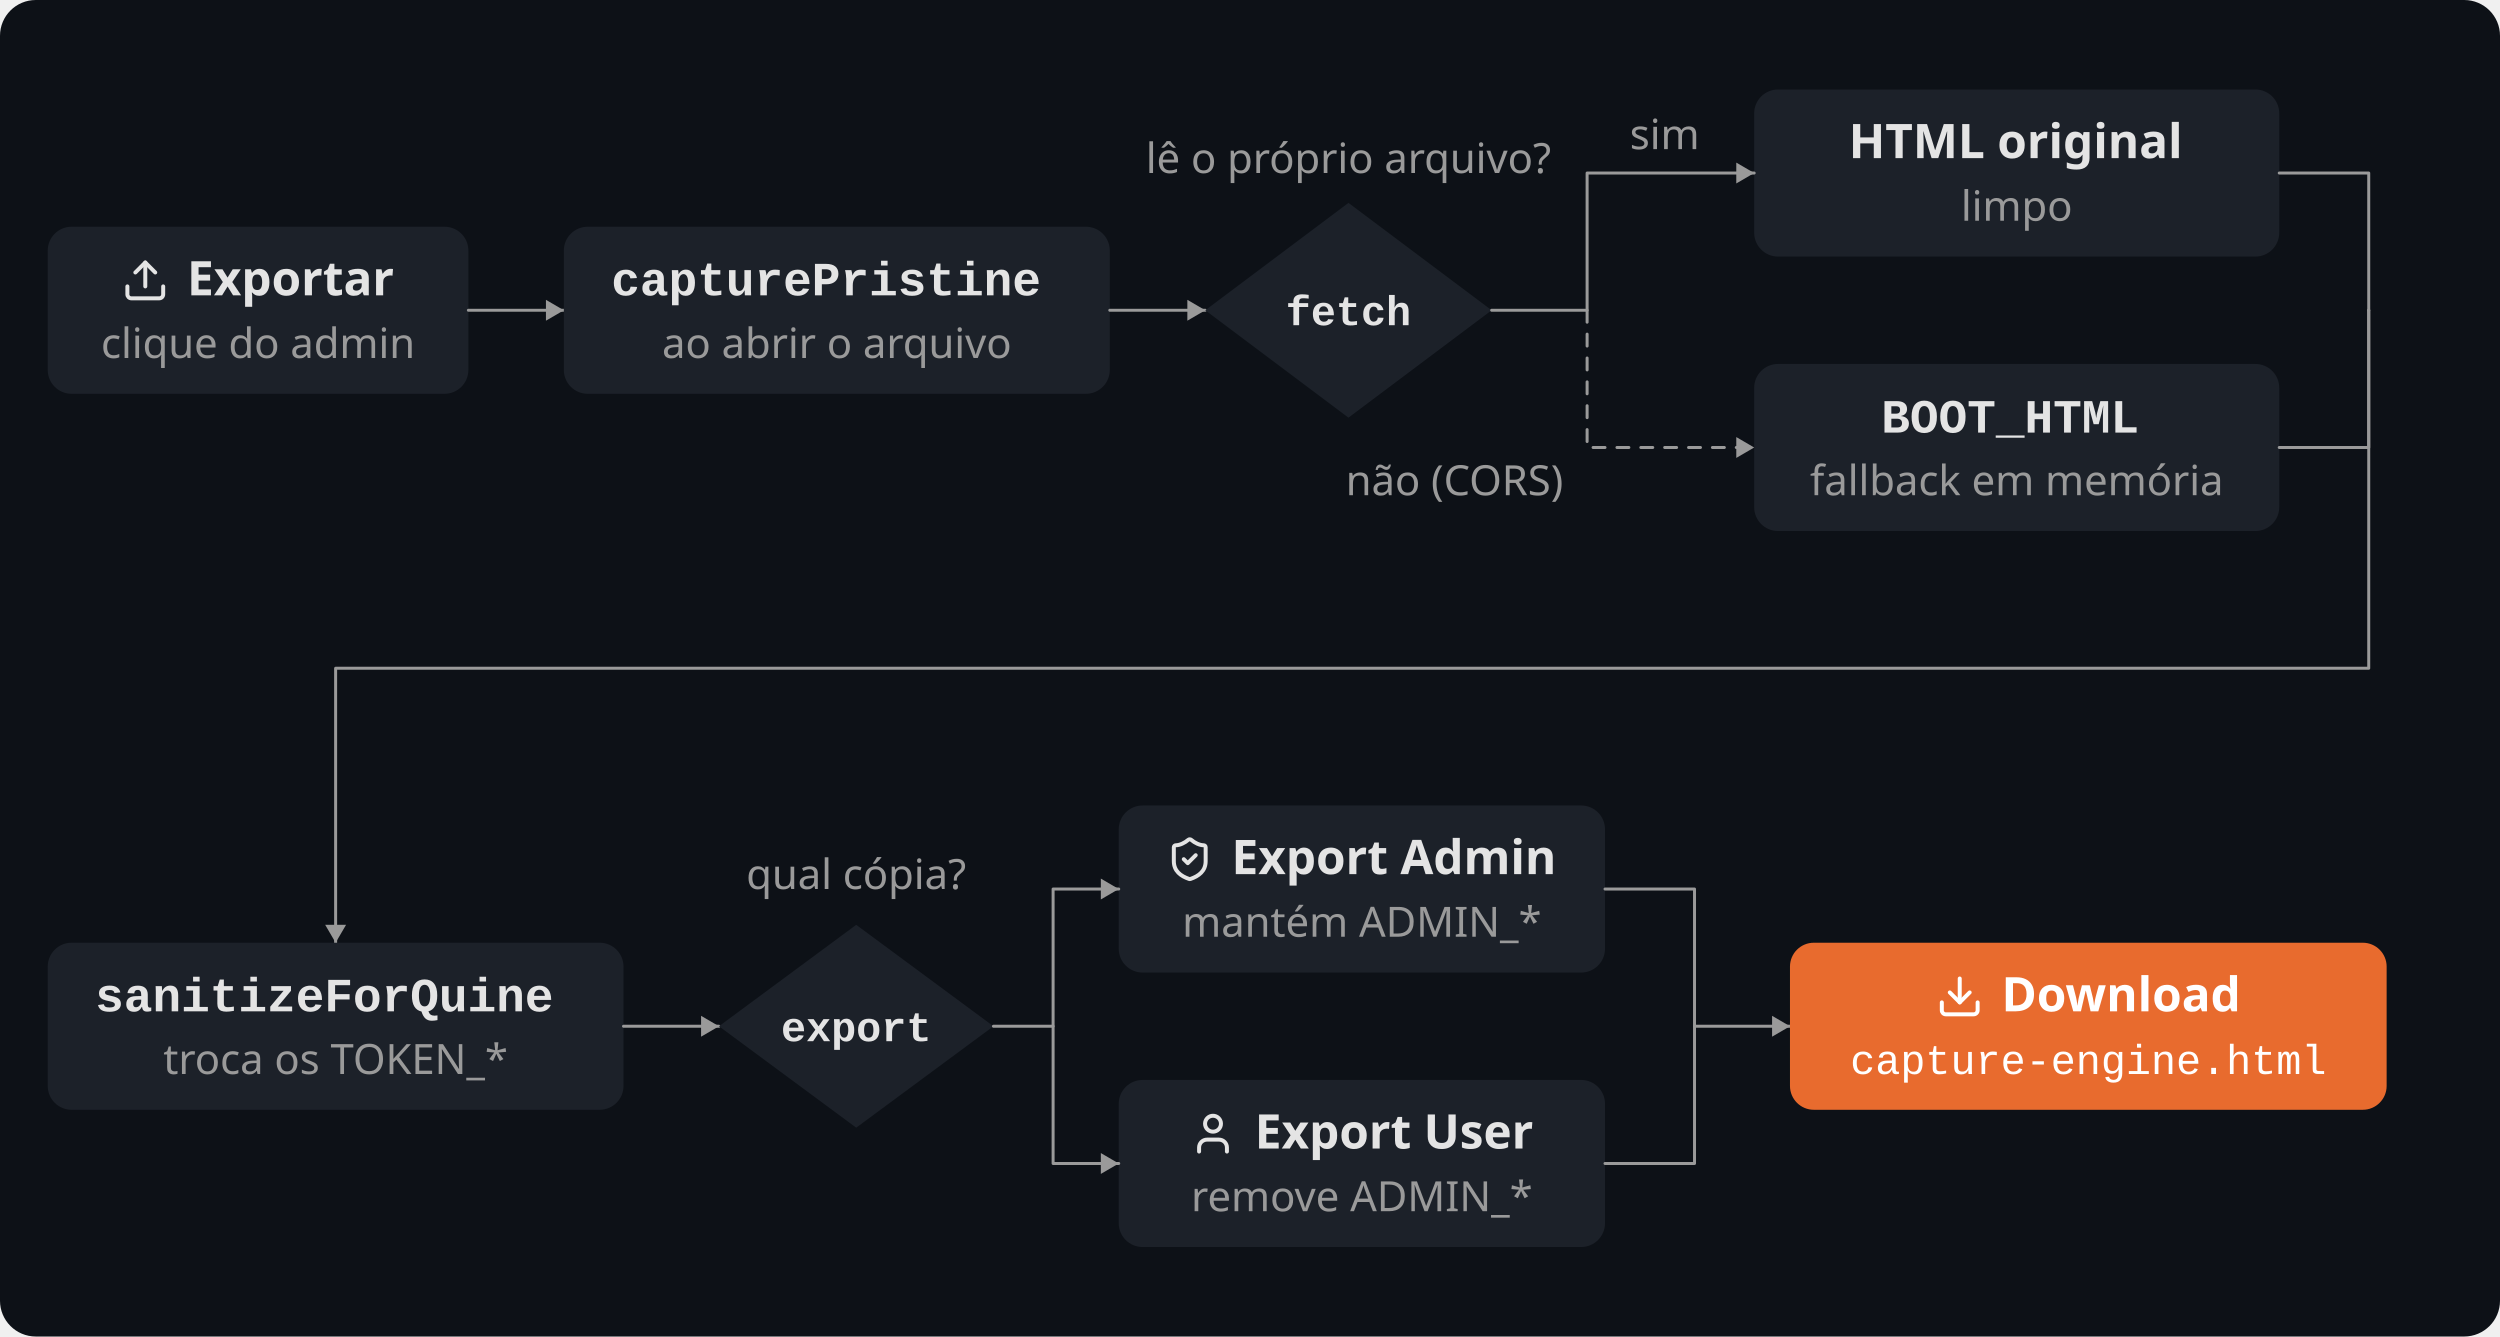
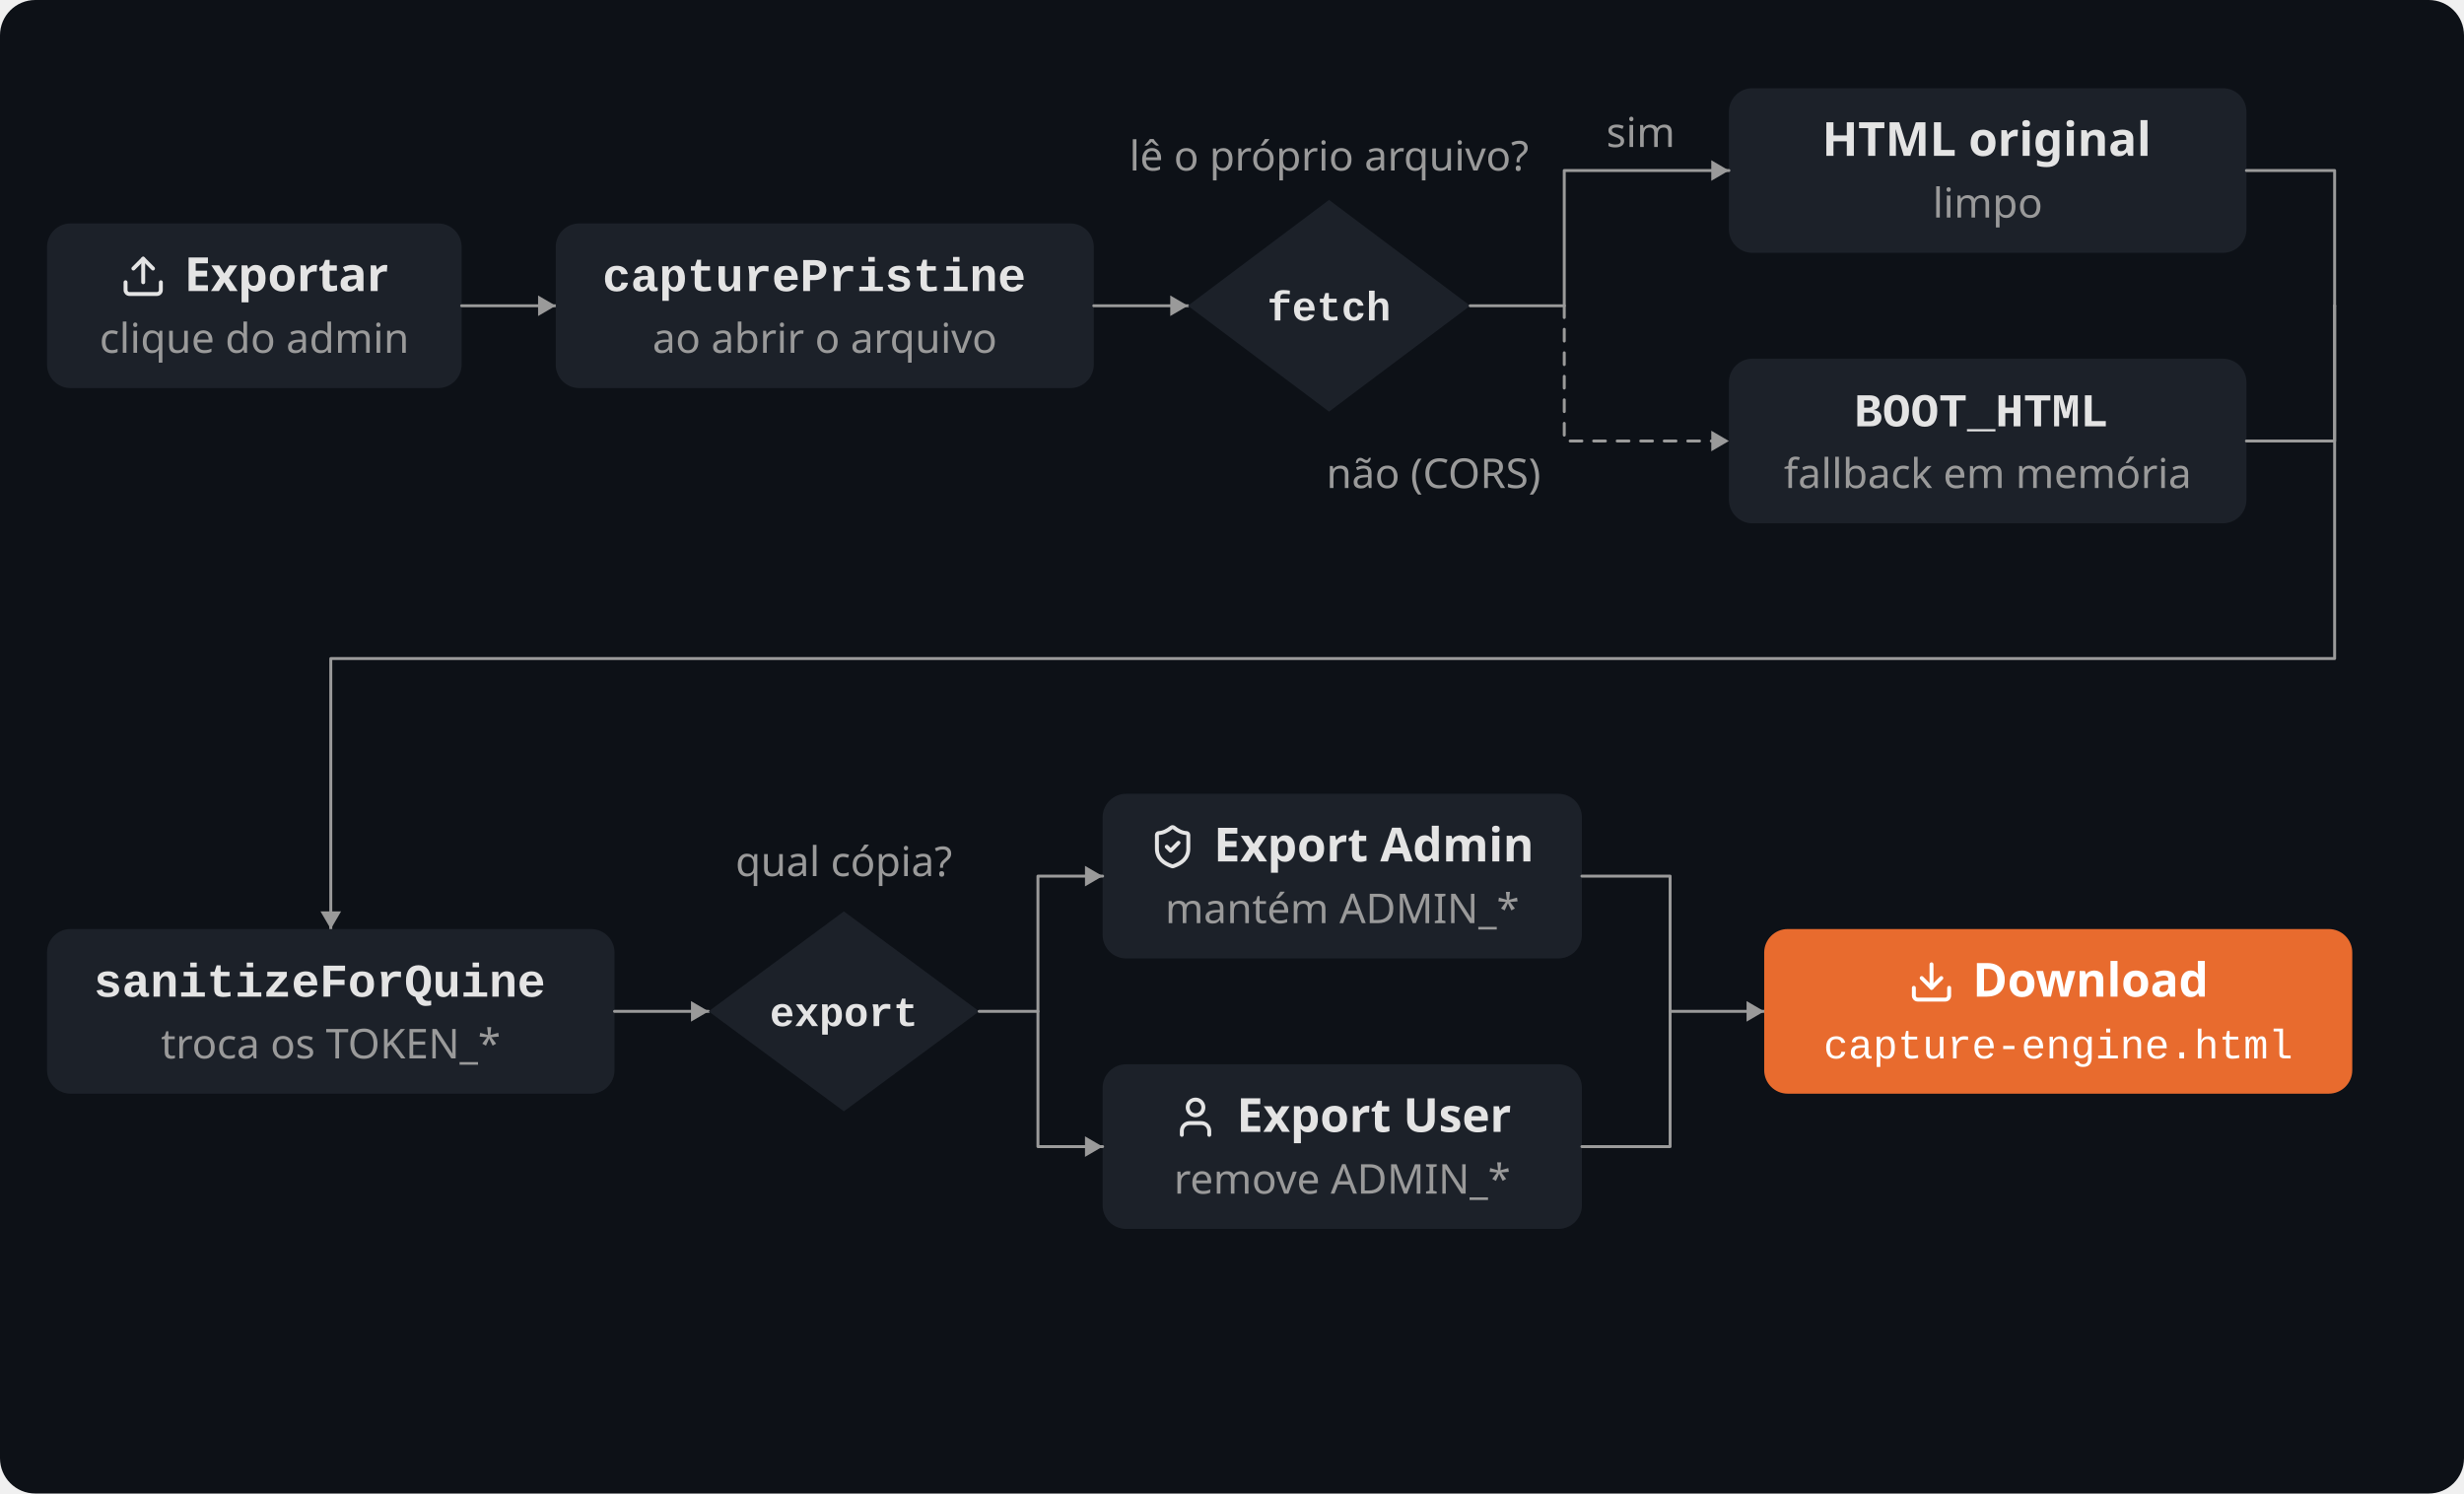
- <svg xmlns="http://www.w3.org/2000/svg" width="838" height="448" viewBox="0 0 838 448" role="img" aria-label="Fluxo do Quine: lê o próprio arquivo, troca os TOKEN_* e grava a cópia Admin, com o Visual Builder, ou a User, sem ele.">
-   <rect width="838" height="448" rx="12" fill="#0d1117" />
+ <svg xmlns="http://www.w3.org/2000/svg" width="838" height="508" viewBox="0 0 838 508" role="img" aria-label="Fluxo do Quine: lê o próprio arquivo, troca os TOKEN_* e grava a cópia Admin, com o Visual Builder, ou a User, sem ele.">
+   <rect width="838" height="508" rx="12" fill="#0d1117" />
  <rect x="16" y="76" width="141" height="56" rx="8" fill="#1c2129" />
  <g transform="translate(40.7 86) scale(0.6667)" fill="none" stroke="#e4e4e4" stroke-width="2" stroke-linecap="round" stroke-linejoin="round" color="#e4e4e4">
    <path d="M21 15v4a2 2 0 0 1-2 2H5a2 2 0 0 1-2-2v-4" />
    <polyline points="17 8 12 3 7 8" />
    <line x1="12" x2="12" y1="3" y2="15" />
  </g>
  <text x="62.7" y="99" font-family="-apple-system,BlinkMacSystemFont,'Segoe UI','Noto Sans',Helvetica,Arial,sans-serif" font-size="16" font-weight="600" fill="#e4e4e4" text-anchor="start">Exportar</text>
  <text x="86.5" y="120" font-family="-apple-system,BlinkMacSystemFont,'Segoe UI','Noto Sans',Helvetica,Arial,sans-serif" font-size="14" font-weight="400" fill="#9a9a9a" text-anchor="middle">clique do admin</text>
  <path d="M157 104 L189 104" fill="none" stroke="#9a9a9a" stroke-width="1" stroke-linejoin="round" stroke-linecap="round" />
  <polygon points="189 104 183 100.5 183 107.5" fill="#9a9a9a" />
  <rect x="189" y="76" width="183" height="56" rx="8" fill="#1c2129" />
  <text x="204.9" y="99" font-family="ui-monospace,SFMono-Regular,'SF Mono',Menlo,Consolas,'Liberation Mono',monospace" font-size="16" font-weight="600" fill="#e4e4e4" text-anchor="start">capturePristine</text>
  <text x="280.5" y="120" font-family="-apple-system,BlinkMacSystemFont,'Segoe UI','Noto Sans',Helvetica,Arial,sans-serif" font-size="14" font-weight="400" fill="#9a9a9a" text-anchor="middle">ao abrir o arquivo</text>
  <path d="M372 104 L404 104" fill="none" stroke="#9a9a9a" stroke-width="1" stroke-linejoin="round" stroke-linecap="round" />
  <polygon points="404 104 398 100.5 398 107.5" fill="#9a9a9a" />
  <polygon points="452,68 500,104 452,140 404,104" fill="#1c2129" />
  <text x="452" y="109" font-family="ui-monospace,SFMono-Regular,'SF Mono',Menlo,Consolas,'Liberation Mono',monospace" font-size="14" font-weight="600" fill="#e4e4e4" text-anchor="middle">fetch</text>
  <text x="452" y="58" font-family="-apple-system,BlinkMacSystemFont,'Segoe UI','Noto Sans',Helvetica,Arial,sans-serif" font-size="14" font-weight="400" fill="#9a9a9a" text-anchor="middle">lê o próprio arquivo?</text>
  <rect x="588" y="30" width="176" height="56" rx="8" fill="#1c2129" />
  <text x="619.7" y="53" font-family="-apple-system,BlinkMacSystemFont,'Segoe UI','Noto Sans',Helvetica,Arial,sans-serif" font-size="16" font-weight="600" fill="#e4e4e4" text-anchor="start">HTML original</text>
  <text x="676" y="74" font-family="-apple-system,BlinkMacSystemFont,'Segoe UI','Noto Sans',Helvetica,Arial,sans-serif" font-size="14" font-weight="400" fill="#9a9a9a" text-anchor="middle">limpo</text>
  <rect x="588" y="122" width="176" height="56" rx="8" fill="#1c2129" />
  <text x="630.6" y="145" font-family="ui-monospace,SFMono-Regular,'SF Mono',Menlo,Consolas,'Liberation Mono',monospace" font-size="16" font-weight="600" fill="#e4e4e4" text-anchor="start">BOOT_HTML</text>
  <text x="676" y="166" font-family="-apple-system,BlinkMacSystemFont,'Segoe UI','Noto Sans',Helvetica,Arial,sans-serif" font-size="14" font-weight="400" fill="#9a9a9a" text-anchor="middle">fallback em memória</text>
  <path d="M500 104 L532 104 L532 58 L588 58" fill="none" stroke="#9a9a9a" stroke-width="1" stroke-linejoin="round" stroke-linecap="round" />
  <polygon points="588 58 582 54.5 582 61.5" fill="#9a9a9a" />
  <text x="558" y="50" font-family="-apple-system,BlinkMacSystemFont,'Segoe UI','Noto Sans',Helvetica,Arial,sans-serif" font-size="14" font-weight="400" fill="#9a9a9a" text-anchor="middle">sim</text>
  <path d="M532 104 L532 150 L588 150" fill="none" stroke="#9a9a9a" stroke-width="1" stroke-linejoin="round" stroke-linecap="round" stroke-dasharray="4 4" />
  <polygon points="588 150 582 146.5 582 153.5" fill="#9a9a9a" />
  <text x="524" y="166" font-family="-apple-system,BlinkMacSystemFont,'Segoe UI','Noto Sans',Helvetica,Arial,sans-serif" font-size="14" font-weight="400" fill="#9a9a9a" text-anchor="end">não (CORS)</text>
  <path d="M764 58 L794 58 L794 104" fill="none" stroke="#9a9a9a" stroke-width="1" stroke-linejoin="round" stroke-linecap="round" />
  <path d="M764 150 L794 150 L794 104" fill="none" stroke="#9a9a9a" stroke-width="1" stroke-linejoin="round" stroke-linecap="round" />
  <path d="M794 104 L794 224 L112.5 224 L112.5 316" fill="none" stroke="#9a9a9a" stroke-width="1" stroke-linejoin="round" stroke-linecap="round" />
  <polygon points="112.5 316 109 310 116 310" fill="#9a9a9a" />
  <rect x="16" y="316" width="193" height="56" rx="8" fill="#1c2129" />
  <text x="31.9" y="339" font-family="ui-monospace,SFMono-Regular,'SF Mono',Menlo,Consolas,'Liberation Mono',monospace" font-size="16" font-weight="600" fill="#e4e4e4" text-anchor="start">sanitizeForQuine</text>
  <text x="112.5" y="360" font-family="-apple-system,BlinkMacSystemFont,'Segoe UI','Noto Sans',Helvetica,Arial,sans-serif" font-size="14" font-weight="400" fill="#9a9a9a" text-anchor="middle">troca os TOKEN_*</text>
  <path d="M209 344 L241 344" fill="none" stroke="#9a9a9a" stroke-width="1" stroke-linejoin="round" stroke-linecap="round" />
  <polygon points="241 344 235 340.5 235 347.5" fill="#9a9a9a" />
  <polygon points="287,310 333,344 287,378 241,344" fill="#1c2129" />
  <text x="287" y="349" font-family="ui-monospace,SFMono-Regular,'SF Mono',Menlo,Consolas,'Liberation Mono',monospace" font-size="14" font-weight="600" fill="#e4e4e4" text-anchor="middle">export</text>
  <text x="287" y="298" font-family="-apple-system,BlinkMacSystemFont,'Segoe UI','Noto Sans',Helvetica,Arial,sans-serif" font-size="14" font-weight="400" fill="#9a9a9a" text-anchor="middle">qual cópia?</text>
  <rect x="375" y="270" width="163" height="56" rx="8" fill="#1c2129" />
  <g transform="translate(390.8 280) scale(0.6667)" fill="none" stroke="#e4e4e4" stroke-width="2" stroke-linecap="round" stroke-linejoin="round" color="#e4e4e4">
    <path d="M20 13c0 5-3.5 7.5-7.66 8.95a1 1 0 0 1-.67-.01C7.5 20.5 4 18 4 13V6a1 1 0 0 1 1-1c2 0 4.5-1.2 6.24-2.72a1.17 1.17 0 0 1 1.52 0C14.51 3.81 17 5 19 5a1 1 0 0 1 1 1z" />
    <path d="m9 12 2 2 4-4" />
  </g>
  <text x="412.8" y="293" font-family="-apple-system,BlinkMacSystemFont,'Segoe UI','Noto Sans',Helvetica,Arial,sans-serif" font-size="16" font-weight="600" fill="#e4e4e4" text-anchor="start">Export Admin</text>
  <text x="456.5" y="314" font-family="-apple-system,BlinkMacSystemFont,'Segoe UI','Noto Sans',Helvetica,Arial,sans-serif" font-size="14" font-weight="400" fill="#9a9a9a" text-anchor="middle">mantém ADMIN_*</text>
  <rect x="375" y="362" width="163" height="56" rx="8" fill="#1c2129" />
  <g transform="translate(398.6 372) scale(0.6667)" fill="none" stroke="#e4e4e4" stroke-width="2" stroke-linecap="round" stroke-linejoin="round" color="#e4e4e4">
    <path d="M19 21v-2a4 4 0 0 0-4-4H9a4 4 0 0 0-4 4v2" />
    <circle cx="12" cy="7" r="4" />
  </g>
  <text x="420.6" y="385" font-family="-apple-system,BlinkMacSystemFont,'Segoe UI','Noto Sans',Helvetica,Arial,sans-serif" font-size="16" font-weight="600" fill="#e4e4e4" text-anchor="start">Export User</text>
  <text x="456.5" y="406" font-family="-apple-system,BlinkMacSystemFont,'Segoe UI','Noto Sans',Helvetica,Arial,sans-serif" font-size="14" font-weight="400" fill="#9a9a9a" text-anchor="middle">remove ADMIN_*</text>
  <path d="M333 344 L353 344 L353 298 L375 298" fill="none" stroke="#9a9a9a" stroke-width="1" stroke-linejoin="round" stroke-linecap="round" />
  <polygon points="375 298 369 294.5 369 301.5" fill="#9a9a9a" />
  <path d="M353 344 L353 390 L375 390" fill="none" stroke="#9a9a9a" stroke-width="1" stroke-linejoin="round" stroke-linecap="round" />
  <polygon points="375 390 369 386.5 369 393.5" fill="#9a9a9a" />
  <path d="M538 298 L568 298 L568 344" fill="none" stroke="#9a9a9a" stroke-width="1" stroke-linejoin="round" stroke-linecap="round" />
  <path d="M538 390 L568 390 L568 344" fill="none" stroke="#9a9a9a" stroke-width="1" stroke-linejoin="round" stroke-linecap="round" />
  <path d="M568 344 L600 344" fill="none" stroke="#9a9a9a" stroke-width="1" stroke-linejoin="round" stroke-linecap="round" />
  <polygon points="600 344 594 340.5 594 347.5" fill="#9a9a9a" />
  <rect x="600" y="316" width="200" height="56" rx="8" fill="#e86b2e" />
  <g transform="translate(648.9 326) scale(0.6667)" fill="none" stroke="#ffffff" stroke-width="2" stroke-linecap="round" stroke-linejoin="round" color="#ffffff">
    <path d="M21 15v4a2 2 0 0 1-2 2H5a2 2 0 0 1-2-2v-4" />
    <polyline points="7 10 12 15 17 10" />
    <line x1="12" x2="12" y1="15" y2="3" />
  </g>
  <text x="670.9" y="339" font-family="-apple-system,BlinkMacSystemFont,'Segoe UI','Noto Sans',Helvetica,Arial,sans-serif" font-size="16" font-weight="600" fill="#ffffff" text-anchor="start">Download</text>
  <text x="700" y="360" font-family="ui-monospace,SFMono-Regular,'SF Mono',Menlo,Consolas,'Liberation Mono',monospace" font-size="14" font-weight="400" fill="#ffffff" text-anchor="middle">capture-engine.html</text>
</svg>
